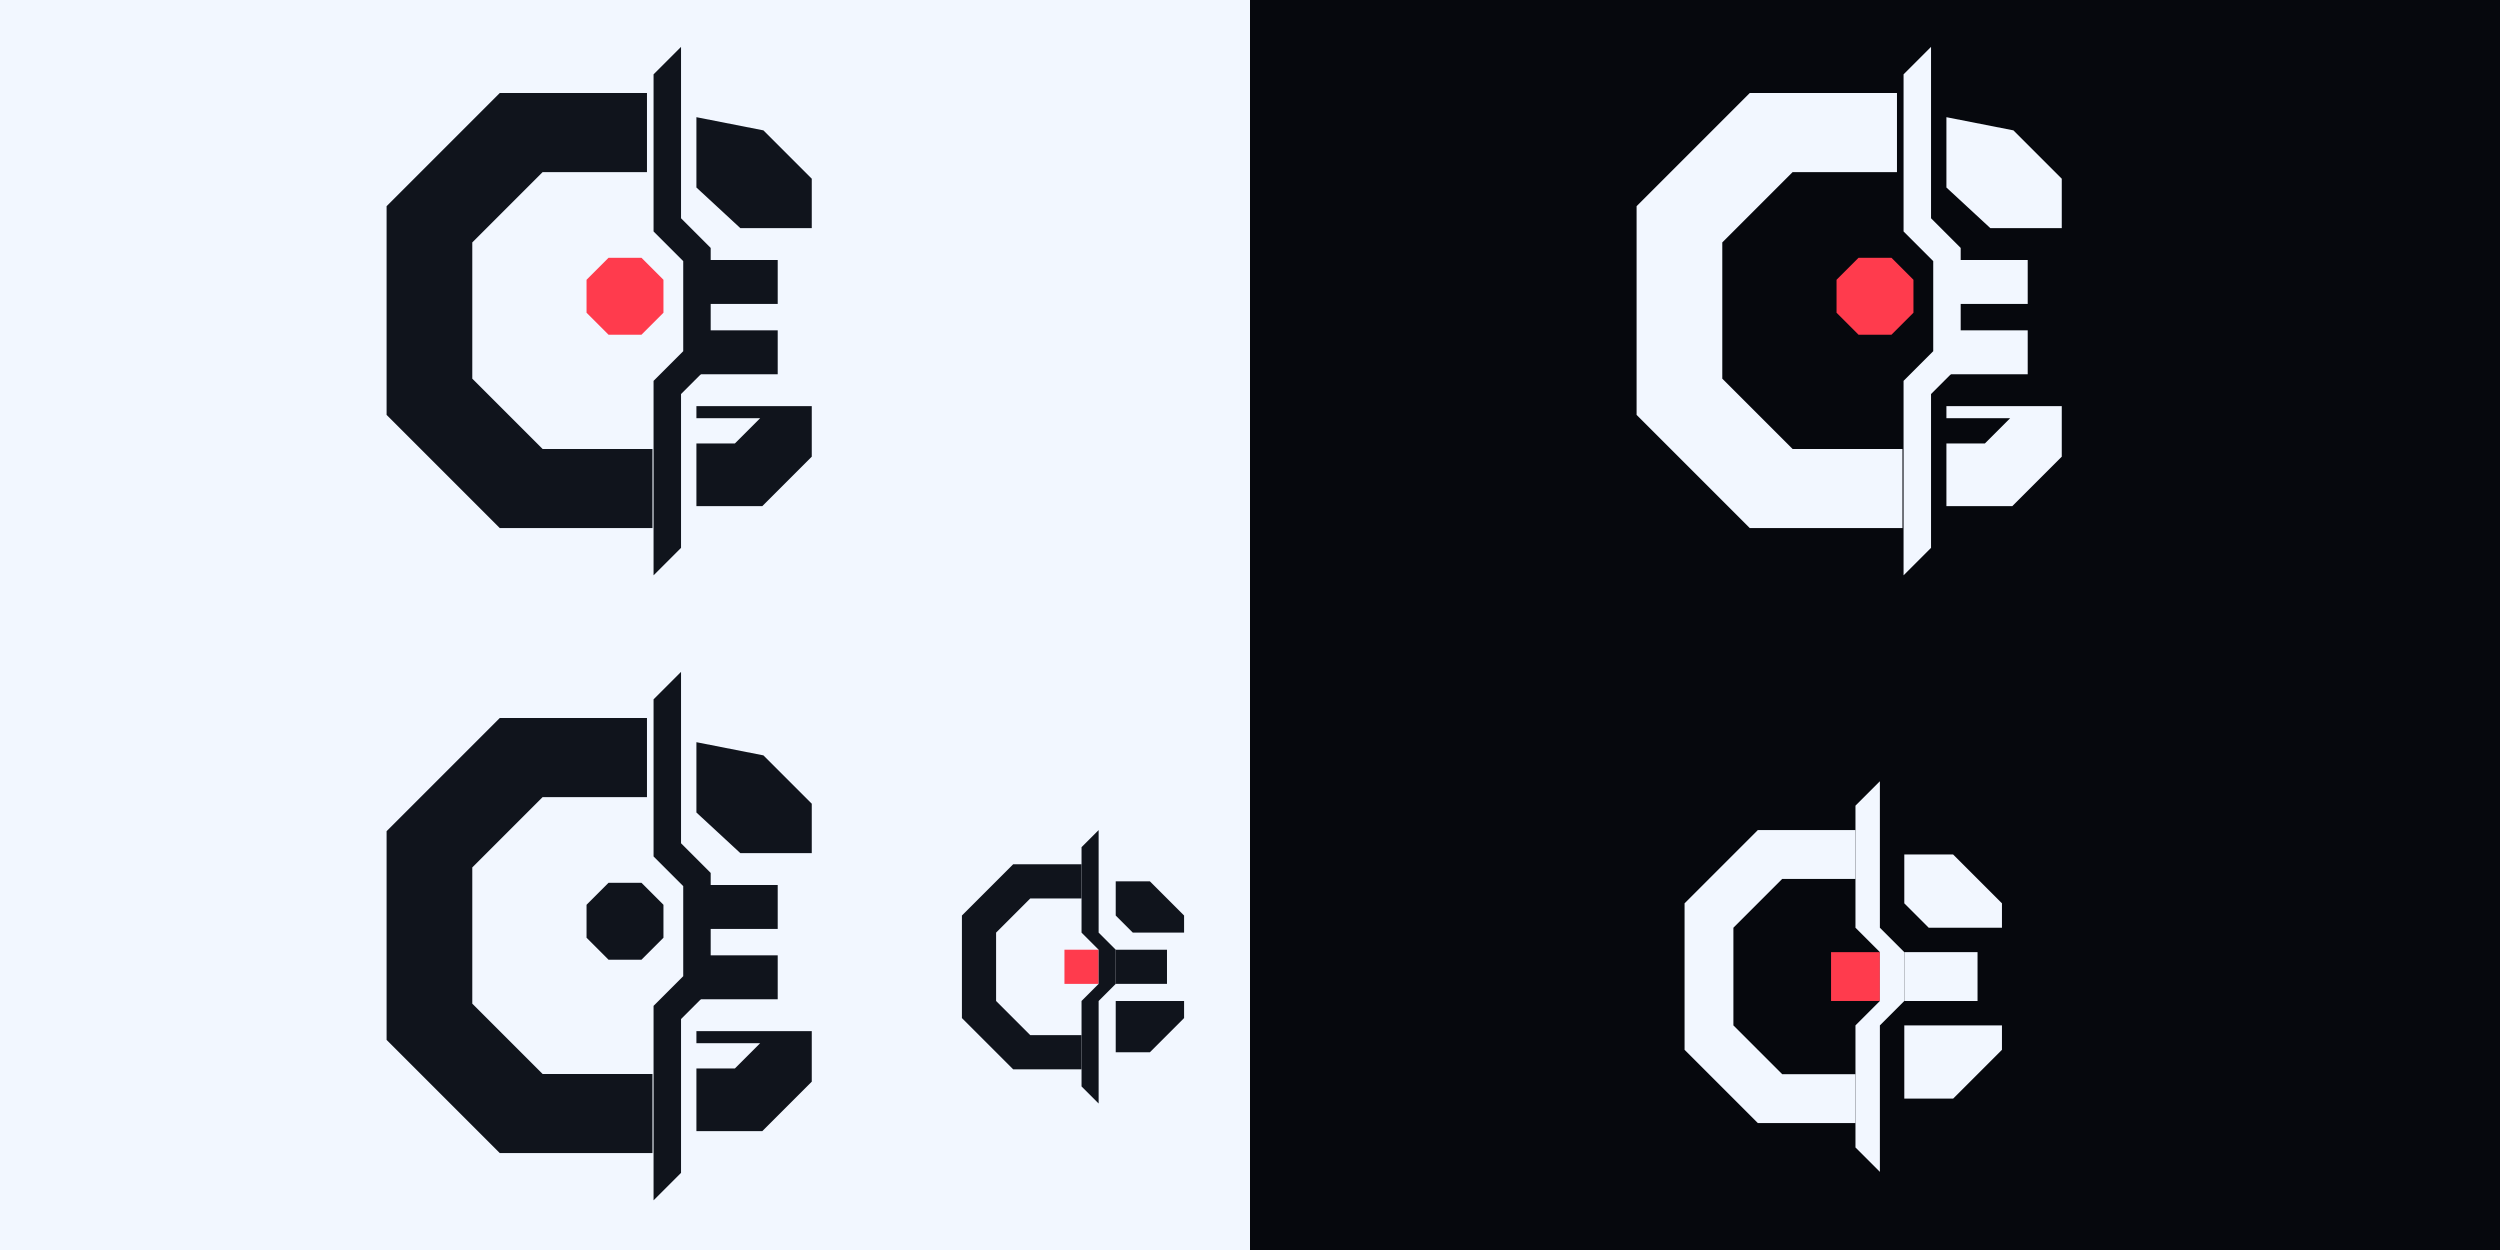
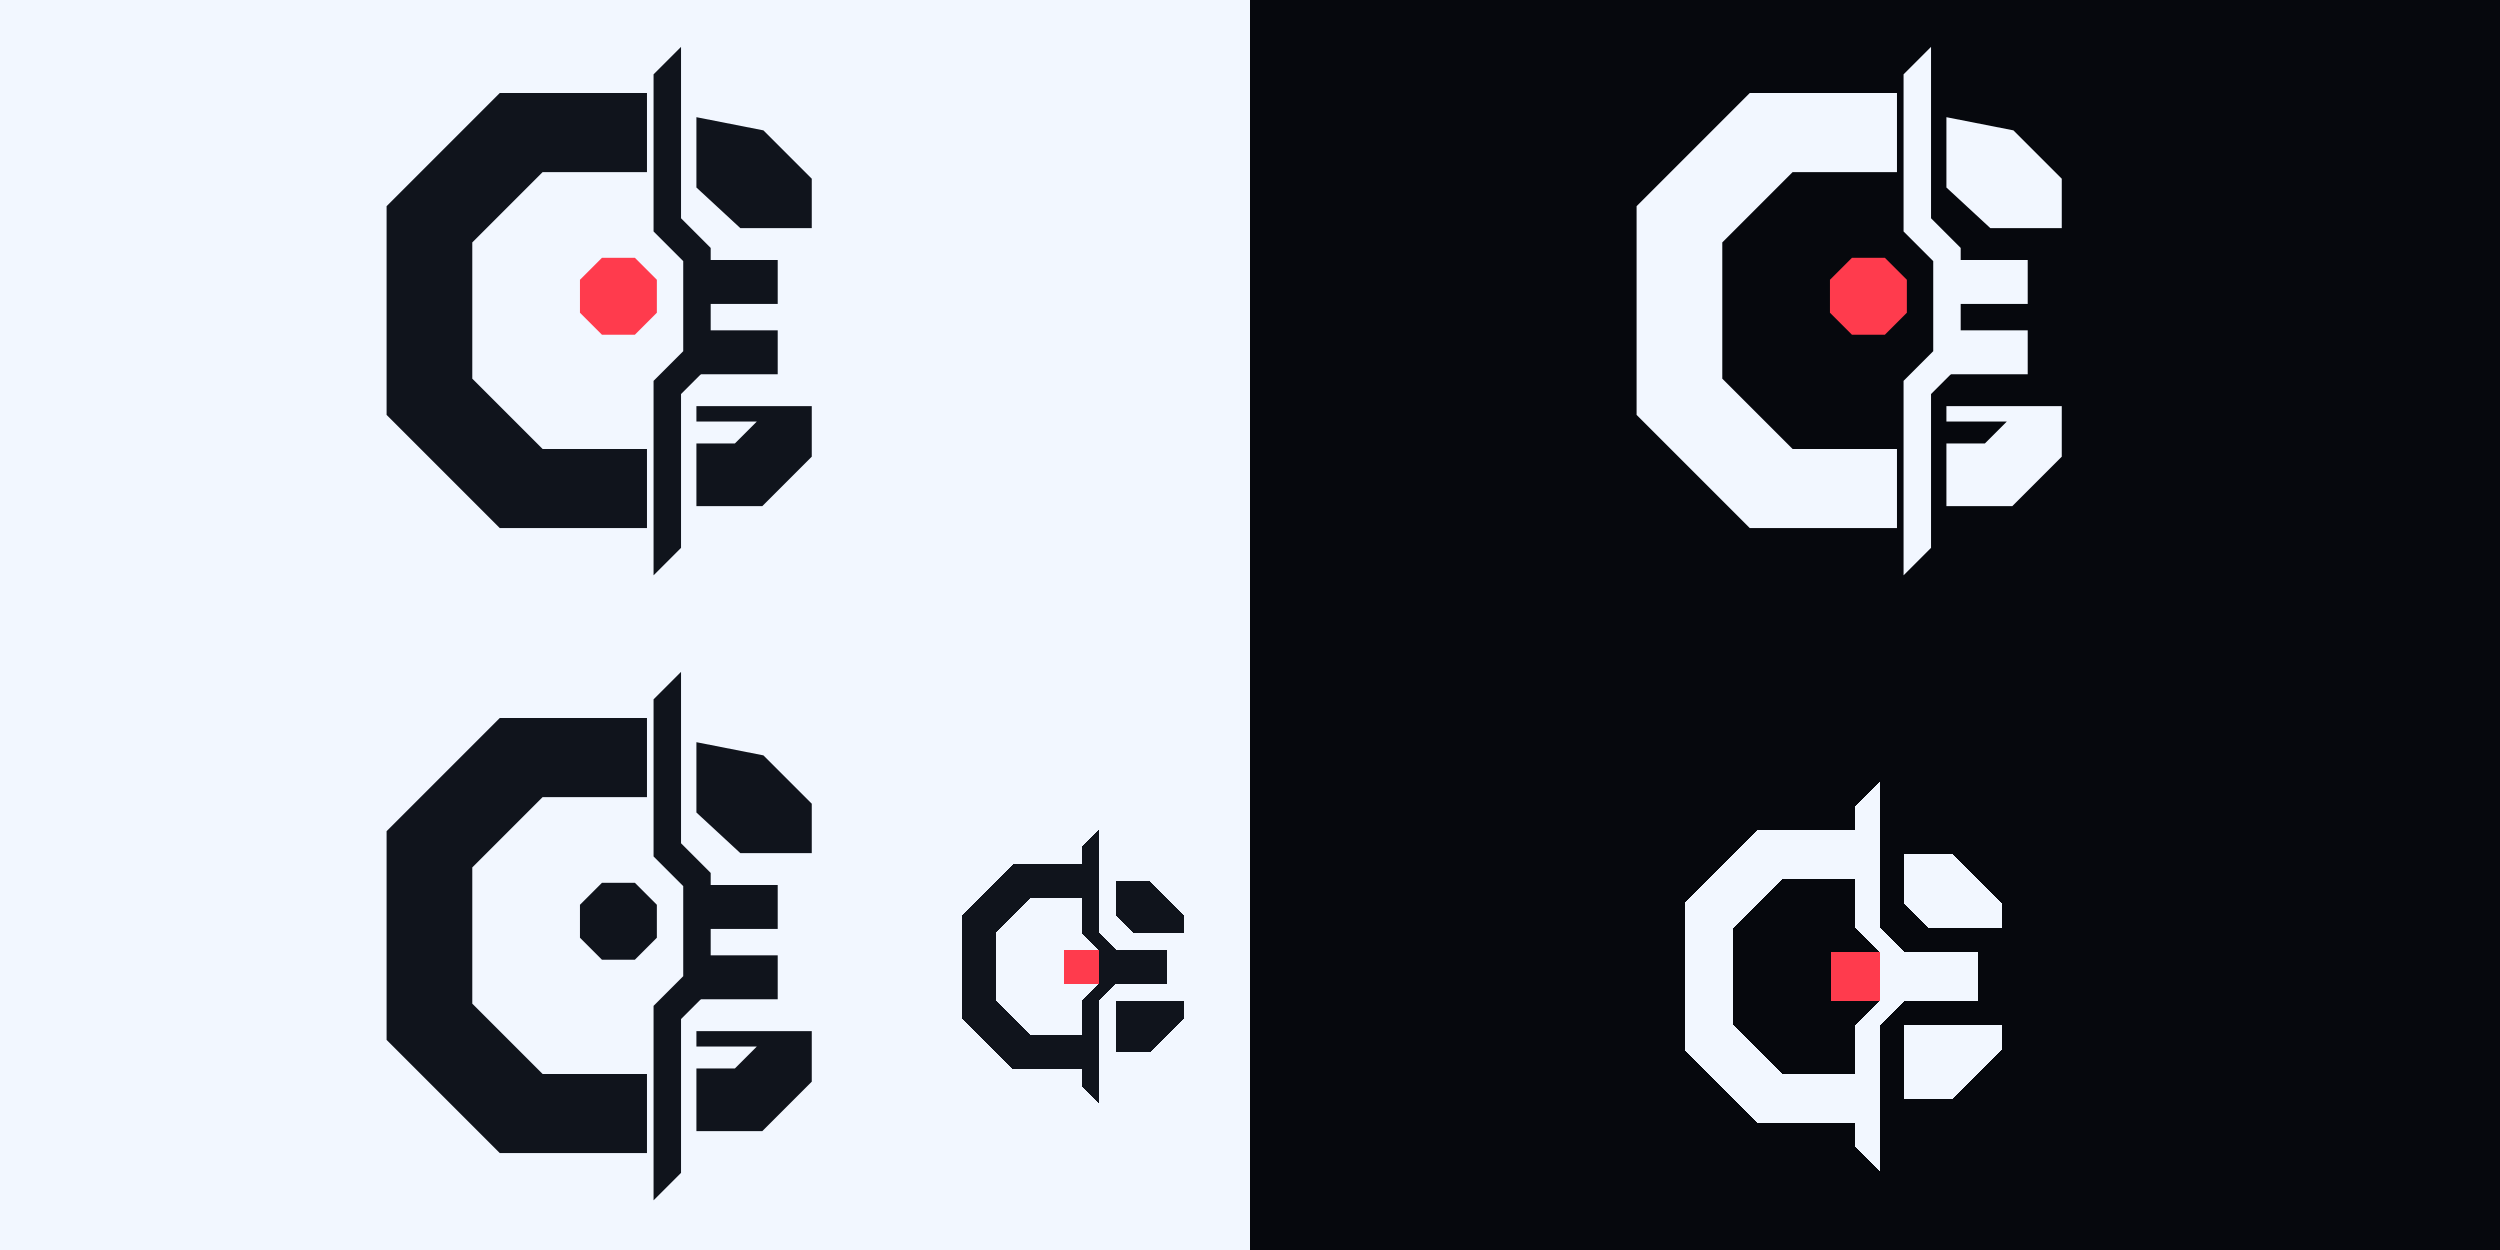
<svg xmlns="http://www.w3.org/2000/svg" width="2048" height="1024" viewBox="0 0 2048 1024" role="img" aria-labelledby="title desc">
  <rect width="1024" height="512" fill="#F2F7FF" />
  <rect x="1024" width="1024" height="512" fill="#06080D" />
  <rect y="512" width="1024" height="512" fill="#F2F7FF" />
  <rect x="1024" y="512" width="1024" height="512" fill="#06080D" />
-   <g transform="translate(260 24) scale(.45)" data-geometry="quantum-mandate-v3">
-     <path d="M332 116H600V260H410L282 388V636L410 764H610V908H332L126 702V322Z" fill="#10141C" />
-     <path d="M690 160L812 184 900 272V362H770L690 288ZM690 420H838V500H690ZM690 548H838V628H690ZM690 686H900V778L810 868H690V754H760L806 708H690Z" fill="#10141C" />
-     <path d="M490 456 530 416H590L630 456V516L590 556H530L490 516Z" fill="#FF3B4D" />
+   <g transform="translate(260 24) scale(.45)" data-geometry="quantum-mandate-v4">
+     <path d="M332 116H600V260H410L282 388V636L410 764H600V908H332L126 702V322Z" fill="#10141C" />
+     <path d="M690 160L812 184 900 272V362H770L690 288ZM690 420H838V500H690ZM690 548H838V628H690ZM690 686H900V778L810 868H690V754H760L800 714H690Z" fill="#10141C" />
+     <path d="M478 456 518 416H578L618 456V516L578 556H518L478 516Z" fill="#FF3B4D" />
    <path d="M612 82 662 32V344L716 398V610L662 664V944L612 994V640L666 586V422L612 368Z" fill="#10141C" />
  </g>
-   <g transform="translate(1284 24) scale(.45)" data-geometry="quantum-mandate-v3">
-     <path d="M332 116H600V260H410L282 388V636L410 764H610V908H332L126 702V322Z" fill="#F2F7FF" />
-     <path d="M690 160L812 184 900 272V362H770L690 288ZM690 420H838V500H690ZM690 548H838V628H690ZM690 686H900V778L810 868H690V754H760L806 708H690Z" fill="#F2F7FF" />
-     <path d="M490 456 530 416H590L630 456V516L590 556H530L490 516Z" fill="#FF3B4D" />
+   <g transform="translate(1284 24) scale(.45)" data-geometry="quantum-mandate-v4">
+     <path d="M332 116H600V260H410L282 388V636L410 764H600V908H332L126 702V322Z" fill="#F2F7FF" />
+     <path d="M690 160L812 184 900 272V362H770L690 288ZM690 420H838V500H690ZM690 548H838V628H690ZM690 686H900V778L810 868H690V754H760L800 714H690Z" fill="#F2F7FF" />
+     <path d="M478 456 518 416H578L618 456V516L578 556H518L478 516Z" fill="#FF3B4D" />
    <path d="M612 82 662 32V344L716 398V610L662 664V944L612 994V640L666 586V422L612 368Z" fill="#F2F7FF" />
  </g>
-   <g transform="translate(260 536) scale(.45)" fill="#10141C" data-geometry="quantum-mandate-v3">
-     <path d="M332 116H600V260H410L282 388V636L410 764H610V908H332L126 702V322Z" />
-     <path d="M690 160L812 184 900 272V362H770L690 288ZM690 420H838V500H690ZM690 548H838V628H690ZM690 686H900V778L810 868H690V754H760L806 708H690Z" />
-     <path d="M490 456 530 416H590L630 456V516L590 556H530L490 516Z" />
+   <g transform="translate(260 536) scale(.45)" fill="#10141C" data-geometry="quantum-mandate-v4">
+     <path d="M332 116H600V260H410L282 388V636L410 764H600V908H332L126 702V322Z" />
+     <path d="M690 160L812 184 900 272V362H770L690 288ZM690 420H838V500H690ZM690 548H838V628H690ZM690 686H900V778L810 868H690V754H760L800 714H690Z" />
+     <path d="M478 456 518 416H578L618 456V516L578 556H518L478 516Z" />
    <path d="M612 82 662 32V344L716 398V610L662 664V944L612 994V640L666 586V422L612 368Z" />
  </g>
-   <g transform="translate(760 680) scale(14)" data-geometry="quantum-mandate-v3">
+   <g transform="translate(760 680) scale(14)" data-geometry="quantum-mandate-v3" shape-rendering="crispEdges">
    <path d="M5 2H9V4H6L4 6V10L6 12H9V14H5L2 11V5Z" fill="#10141C" />
    <path d="M11 3H13L15 5V6H12L11 5ZM11 7H14V9H11ZM11 10H15V11L13 13H11Z" fill="#10141C" />
    <rect x="8" y="7" width="2" height="2" fill="#FF3B4D" />
    <path d="M9 1 10 0V6L11 7V9L10 10V16L9 15V10L10 9V7L9 6Z" fill="#10141C" />
  </g>
-   <g transform="translate(1340 640) scale(20)" data-geometry="quantum-mandate-v3">
+   <g transform="translate(1340 640) scale(20)" data-geometry="quantum-mandate-v3" shape-rendering="crispEdges">
    <path d="M5 2H9V4H6L4 6V10L6 12H9V14H5L2 11V5Z" fill="#F2F7FF" />
    <path d="M11 3H13L15 5V6H12L11 5ZM11 7H14V9H11ZM11 10H15V11L13 13H11Z" fill="#F2F7FF" />
    <rect x="8" y="7" width="2" height="2" fill="#FF3B4D" />
    <path d="M9 1 10 0V6L11 7V9L10 10V16L9 15V10L10 9V7L9 6Z" fill="#F2F7FF" />
  </g>
</svg>
